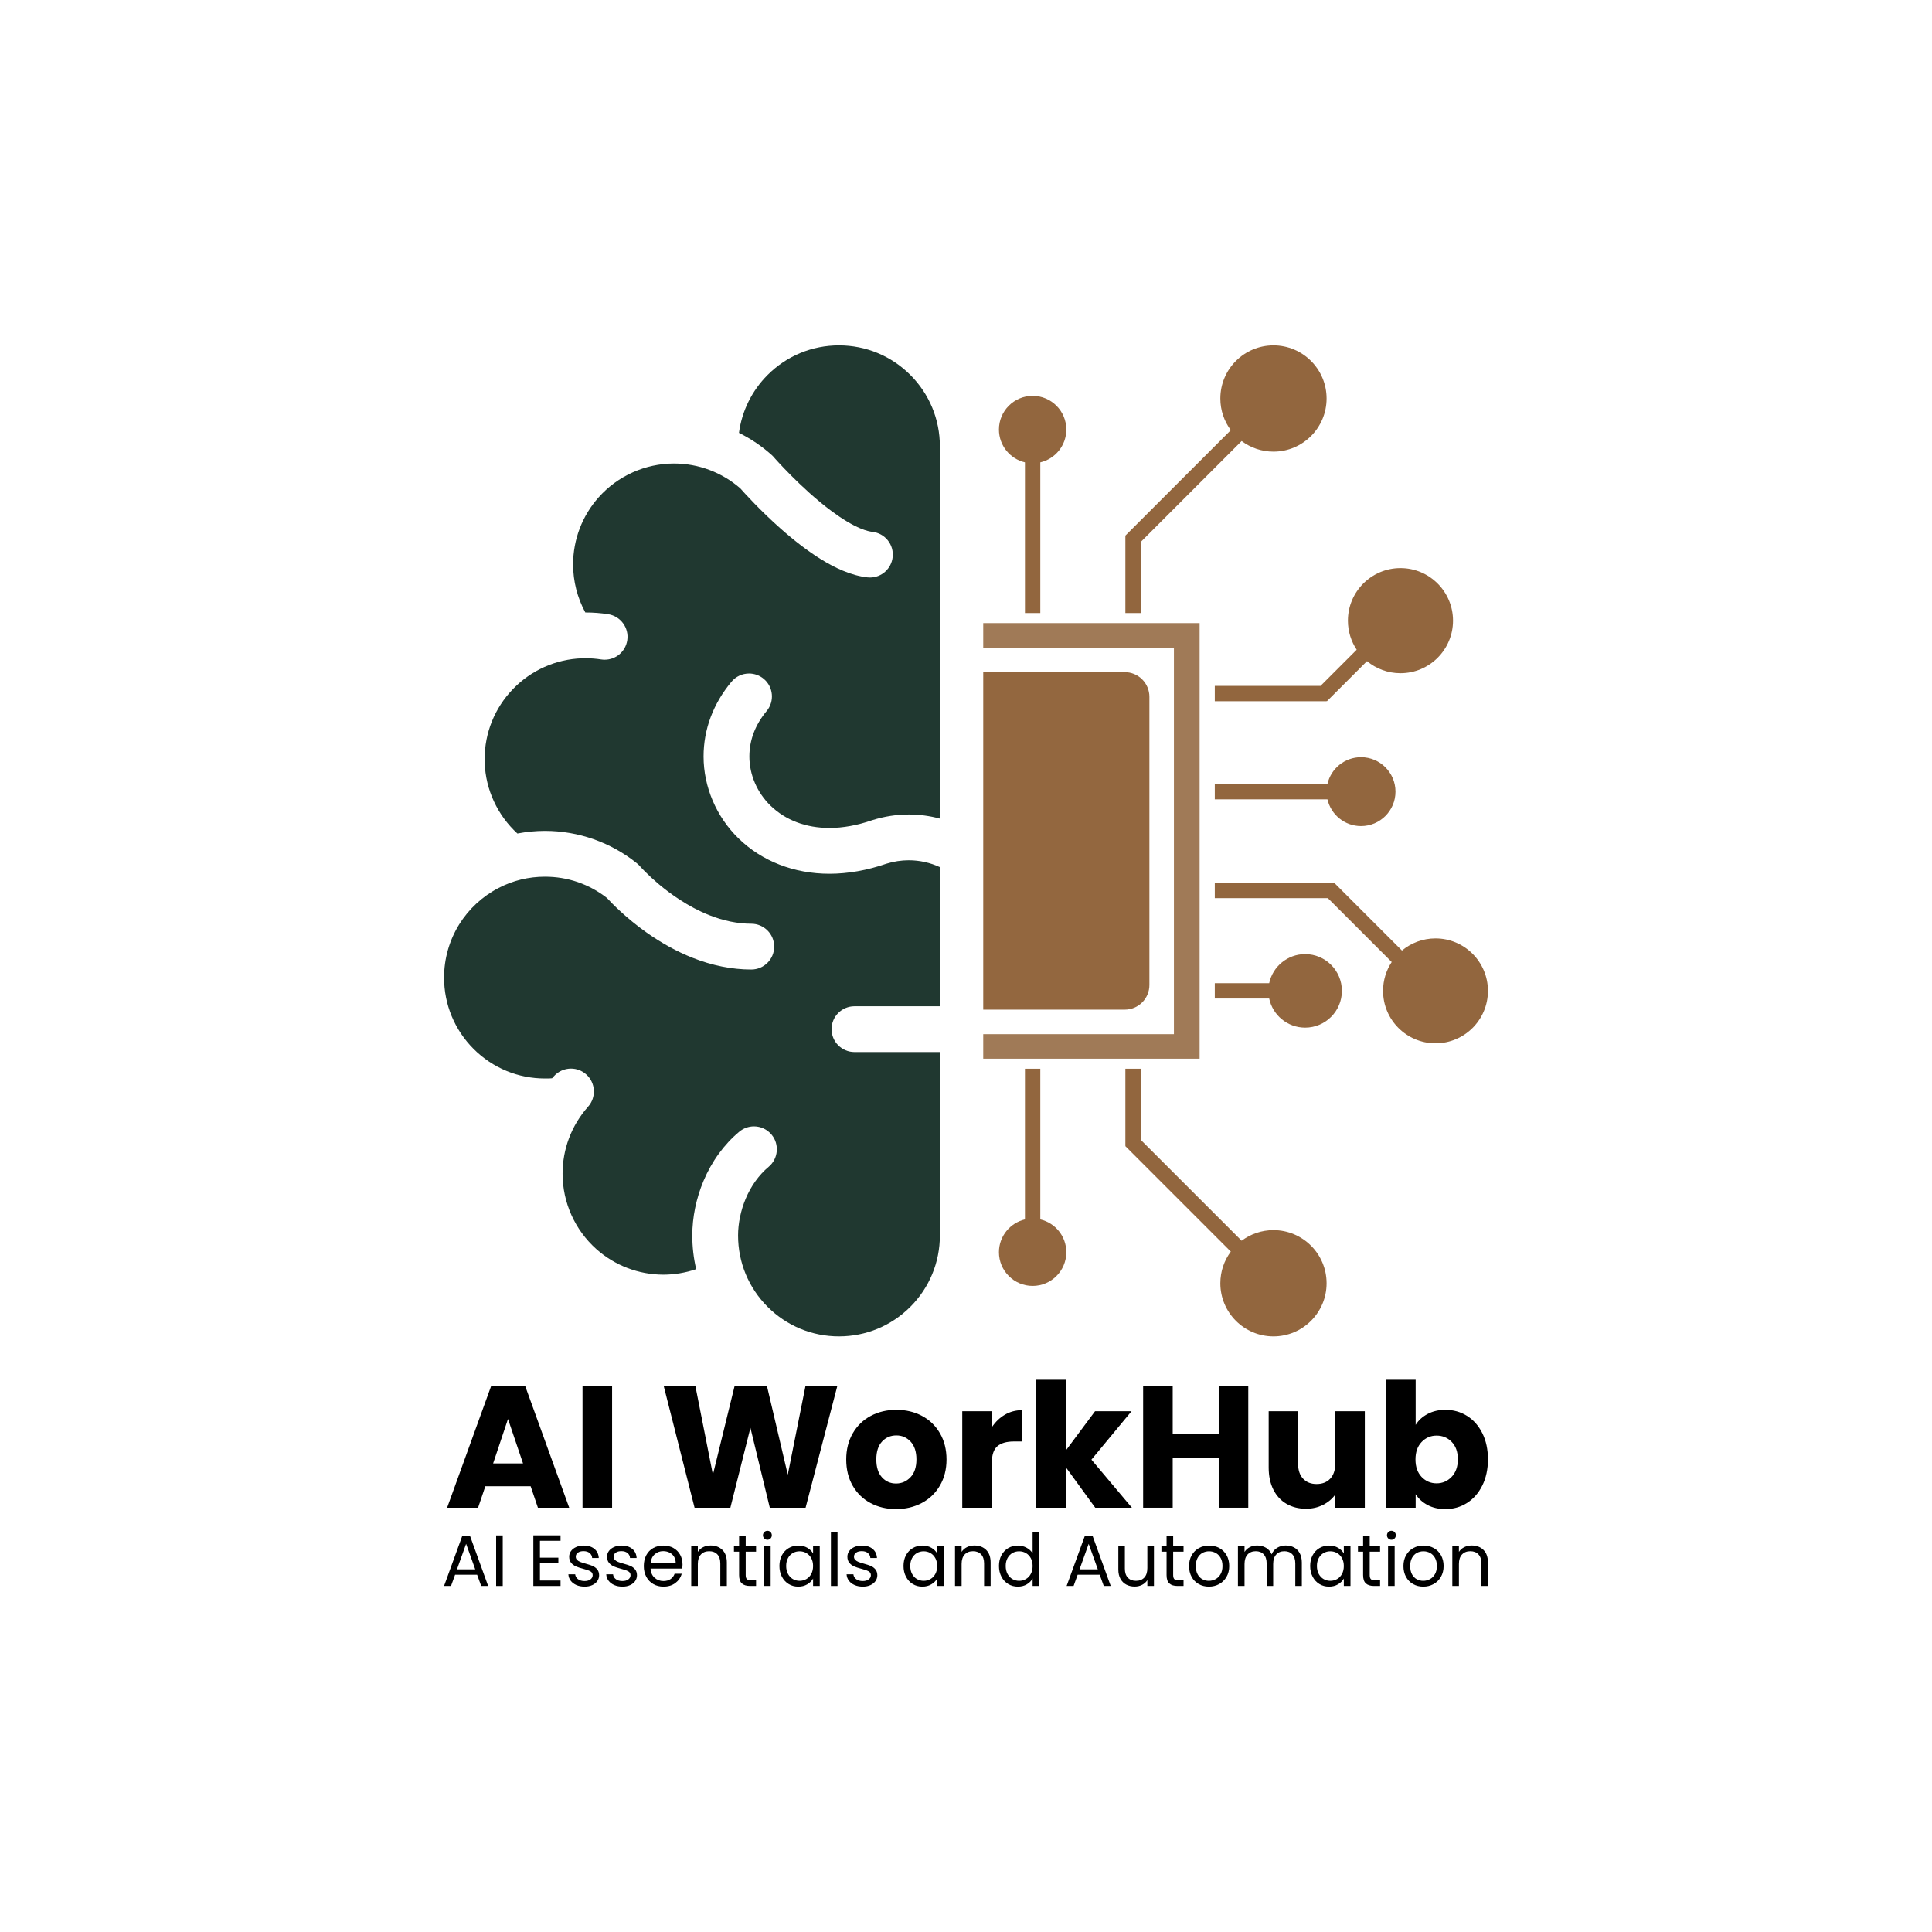
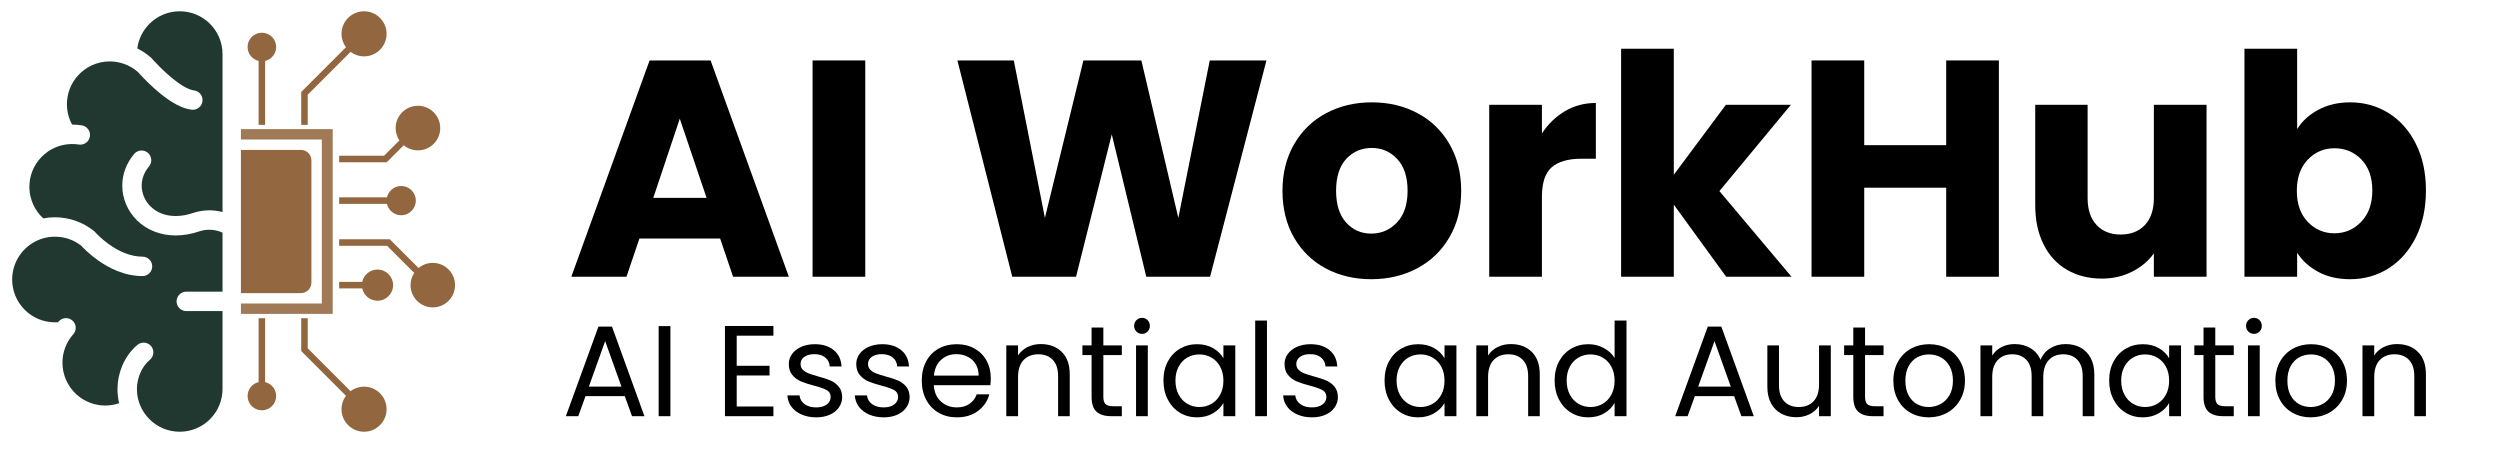
- <svg xmlns="http://www.w3.org/2000/svg" width="100%" height="100%" viewBox="0 0 2000 2000" version="1.1" style="fill-rule:evenodd;clip-rule:evenodd;stroke-linejoin:round;stroke-miterlimit:2;">
-   <g>
+ <svg xmlns="http://www.w3.org/2000/svg" viewBox="0 0 610 115" fill-rule="evenodd" clip-rule="evenodd">
+   <g transform="translate(-43 -33) scale(.1)">
    <path id="BRAIN" d="M868.508,357.54c-27.901,0.013 -54.129,10.869 -73.868,30.609c-16.291,16.291 -26.651,37.357 -29.661,59.956c12.212,6.053 23.578,13.716 33.862,22.901l1.672,1.642l1.733,1.986l3.478,3.824c3.146,3.402 7.723,8.281 13.323,13.881c10.133,10.179 25.657,24.845 42.114,36.994c10.915,8.071 21.139,14.183 29.6,17.693c5.873,2.439 9.967,3.266 12.375,3.539c6.309,0.707 11.956,3.824 15.899,8.761c3.96,4.94 5.751,11.127 5.042,17.422c-1.34,12.015 -11.457,21.08 -23.532,21.08l-2.62,-0.149c-8.101,-0.904 -16.382,-3.163 -25.325,-6.882c-7.438,-3.088 -15.027,-7.06 -23.234,-12.166c-12.872,-8.025 -26.771,-18.626 -41.3,-31.484c-21.273,-18.85 -37.55,-36.889 -41.736,-41.617c-19.045,-16.577 -43.364,-25.701 -68.583,-25.701c-29.739,0.015 -58.15,12.724 -77.933,34.886c-17.12,19.138 -26.529,43.844 -26.544,69.516c0,17.435 4.35,34.51 12.631,49.793l0.285,0c7.815,0 15.675,0.587 23.339,1.777c12.933,2.018 21.802,14.137 19.813,27.041c-1.823,11.639 -11.654,20.086 -23.398,20.086c-1.204,0 -2.439,-0.092 -3.673,-0.273c-5.24,-0.826 -10.662,-1.233 -16.082,-1.233c-1.25,0 -2.483,0.015 -3.75,0.044c-27.192,0.98 -52.608,12.317 -71.519,31.935c-18.85,19.574 -29.225,45.29 -29.225,72.392c0,1.25 0.015,2.515 0.046,3.78c0.992,27.991 13.265,54.401 33.877,73.296c9.456,-1.806 19.031,-2.725 28.533,-2.725c34.601,0 68.402,11.924 95.219,33.575l2.349,2.139l1.793,2.018c0.814,0.887 2.062,2.196 3.704,3.855c4.652,4.696 9.682,9.305 14.936,13.716c11.639,9.758 30.083,23.203 51.962,31.891c14.92,5.917 29.6,8.914 43.62,8.914c13.068,0 23.698,10.628 23.698,23.698c0,13.07 -10.63,23.7 -23.698,23.7c-20.103,-0.017 -40.654,-4.141 -61.101,-12.27c-15.901,-6.322 -31.786,-15.058 -47.232,-25.974c-21.456,-15.19 -36.182,-30.443 -41.12,-35.851c-18.473,-14.393 -40.623,-22.011 -64.125,-22.011c-16.937,0 -33.109,3.931 -48.06,11.715c-16.728,8.673 -30.836,21.741 -40.788,37.762c-10.194,16.457 -15.597,35.473 -15.614,54.986c0.017,27.87 10.871,54.099 30.594,73.852c19.74,19.725 45.982,30.58 73.868,30.594c3.448,0 5.105,-0.015 6.49,-0.164l0.933,-0.122l1.762,-2.003c4.501,-5.074 10.962,-7.964 17.737,-7.964c5.798,0 11.383,2.108 15.733,5.978c4.728,4.199 7.545,9.997 7.92,16.335c0.361,6.309 -1.747,12.392 -5.961,17.12c-8.583,9.68 -15.236,20.673 -19.725,32.612c-4.426,11.79 -6.67,24.151 -6.67,36.784c0.013,29.812 12.782,58.269 35.02,78.082c19.138,17.013 43.771,26.395 69.336,26.41c11.444,0 23.022,-1.957 33.953,-5.691c-2.681,-11.383 -4.021,-23.066 -4.021,-34.871c0,-18.867 4.006,-38.334 11.564,-56.356c8.493,-20.266 21.319,-37.929 37.101,-51.087c4.26,-3.553 9.651,-5.51 15.176,-5.51c7.064,0 13.686,3.102 18.204,8.522c8.342,10.028 7.002,24.994 -3.01,33.367c-9.984,8.31 -18.204,19.725 -23.79,33.049c-5.074,12.09 -7.874,25.596 -7.859,38.02c0,27.884 10.869,54.112 30.594,73.868c19.74,19.725 45.969,30.58 73.868,30.594c27.884,-0.013 54.129,-10.869 73.868,-30.594c19.708,-19.74 30.565,-45.984 30.58,-73.868l0,-189.909l-88.444,0c-13.053,0 -23.683,-10.616 -23.683,-23.685c0,-13.068 10.63,-23.7 23.683,-23.7l88.444,0l0,-144.032c-10.06,-4.636 -21.051,-7.077 -32.163,-7.09c-7.799,0 -15.597,1.204 -23.171,3.553c-19.815,6.85 -39.794,10.404 -59.022,10.404c-36.602,0 -69.952,-13.009 -94.103,-36.619c-22.964,-22.404 -36.153,-53.3 -36.165,-84.784c-0.015,-27.989 9.965,-54.745 28.908,-77.375c4.516,-5.422 11.142,-8.508 18.188,-8.508c5.542,0 10.932,1.959 15.178,5.51c10.028,8.388 11.369,23.339 3.012,33.367c-11.834,14.213 -17.856,30.036 -17.871,47.022c0,18.746 7.964,37.294 21.86,50.861c15.538,15.102 36.633,23.098 61.011,23.127c14.003,0 28.862,-2.695 44.144,-7.994c12.843,-4.036 25.401,-5.949 38.049,-5.949c10.915,0 21.667,1.416 32.147,4.262l0,-385.423c-0.017,-27.884 -10.871,-54.129 -30.58,-73.852c-19.74,-19.742 -45.984,-30.597 -73.868,-30.611Z" style="fill:#203830;fill-rule:nonzero;" />
    <g id="CHIP">
      <path d="M1017.839,670.417l0,-25.386l223.999,0l0,450.904l-223.999,0l0,-25.386l197.404,0l0,-400.132l-197.404,0Z" style="fill:#92663e;fill-opacity:0.87;" />
      <path d="M1164.327,695.803c6.771,-0 13.265,2.69 18.053,7.478c4.788,4.788 7.478,11.282 7.478,18.053l-0,298.299c0,6.771 -2.69,13.265 -7.478,18.053c-4.788,4.788 -11.282,7.478 -18.053,7.478l-146.488,0l0,-349.36l146.488,0Z" style="fill:#92663e;fill-opacity:0.99;" />
      <path d="M1373.282,725.567l0,0.34l-115.734,0l0,-15.893l109.491,0l37.414,-37.414c-5.743,-8.622 -9.091,-18.973 -9.091,-30.1c0,-30.023 24.375,-54.399 54.399,-54.399c30.023,0 54.399,24.375 54.399,54.399c0,30.023 -24.375,54.399 -54.399,54.399c-13.163,0 -25.24,-4.685 -34.653,-12.477l-41.486,41.486l-0.34,-0.34Z" style="fill:#92663e;" />
      <path d="M1374.172,827.452l-116.624,0l0,-15.893l116.624,0c3.616,-15.862 17.82,-27.715 34.771,-27.715c19.682,0 35.661,15.979 35.661,35.661c0,19.682 -15.979,35.661 -35.661,35.661c-16.951,0 -31.156,-11.852 -34.771,-27.715Z" style="fill:#92663e;" />
      <path d="M1313.858,1033.679l-56.31,0l0,-15.893l56.31,-0c3.658,-17.192 18.943,-30.105 37.219,-30.105c21.001,0 38.051,17.05 38.051,38.051c0,21.001 -17.05,38.051 -38.051,38.051c-18.276,0 -33.56,-12.913 -37.219,-30.105Z" style="fill:#92663e;" />
      <path d="M1374.562,929.745l-117.014,0l0,-15.893l123.597,0l70.164,70.164c9.413,-7.845 21.519,-12.566 34.718,-12.566c29.959,0 54.282,24.323 54.282,54.282c0,29.959 -24.323,54.282 -54.282,54.282c-29.959,0 -54.282,-24.323 -54.282,-54.282c0,-11.025 3.294,-21.287 8.95,-29.854l-66.134,-66.134Z" style="fill:#92663e;" />
      <path d="M1061.025,478.636c-15.426,-3.6 -26.93,-17.45 -26.93,-33.966c0,-19.249 15.628,-34.877 34.877,-34.877c19.249,0 34.877,15.628 34.877,34.877c0,16.516 -11.505,30.366 -26.93,33.966l0,156.002l-15.893,-0l0,-156.002Z" style="fill:#92663e;" />
      <path d="M1165.214,554.677l-0.228,-0.228l109.14,-109.14c-6.809,-9.155 -10.839,-20.497 -10.839,-32.772c0,-30.354 24.643,-54.997 54.997,-54.997c30.354,0 54.997,24.643 54.997,54.997c0,30.354 -24.643,54.997 -54.997,54.997c-12.351,0 -23.757,-4.08 -32.942,-10.966l-104.464,104.464l0,73.607l-15.893,-0l0,-79.962l0.228,-0Z" style="fill:#92663e;" />
      <path d="M1061.025,1262.329c-15.426,3.6 -26.93,17.45 -26.93,33.966c0,19.249 15.628,34.877 34.877,34.877c19.249,0 34.877,-15.628 34.877,-34.877c0,-16.516 -11.505,-30.366 -26.93,-33.966l0,-156.002l-15.893,0l0,156.002Z" style="fill:#92663e;" />
      <path d="M1165.214,1186.289l-0.228,0.228l109.14,109.14c-6.809,9.155 -10.839,20.497 -10.839,32.772c0,30.354 24.643,54.997 54.997,54.997c30.354,0 54.997,-24.643 54.997,-54.997c0,-30.354 -24.643,-54.997 -54.997,-54.997c-12.351,0 -23.757,4.08 -32.942,10.966l-104.464,-104.464l0,-73.607l-15.893,0l0,79.962l0.228,0Z" style="fill:#92663e;" />
    </g>
+   </g>
+   <g transform="translate(-55 -588) scale(.42)">
    <g id="TEXT">
      <g aria-label="AI WorkHub" transform="translate(459.996 1560.775) scale(0.179008 -0.179008)">
        <path d="M499 124H237L195 0H16L270 702H468L722 0H541ZM455 256 368 513 282 256Z" transform="translate(0 0)" />
        <path d="M233 702V0H62V702Z" transform="translate(737 0)" />
        <path d="M1028 702 845 0H638L526 462L410 0H203L25 702H208L309 191L434 702H622L742 191L844 702Z" transform="translate(1244 0)" />
        <path d="M28 279Q28 365 66.0 430.5Q104 496 170.0 531.0Q236 566 318 566Q400 566 466.0 531.0Q532 496 570.0 430.5Q608 365 608 279Q608 193 569.5 127.5Q531 62 464.5 27.0Q398 -8 316 -8Q234 -8 168.5 27.0Q103 62 65.5 127.0Q28 192 28 279ZM434 279Q434 346 400.5 382.0Q367 418 318 418Q268 418 235.0 382.5Q202 347 202 279Q202 212 234.5 176.0Q267 140 316 140Q365 140 399.5 176.0Q434 212 434 279Z" transform="translate(2296 0)" />
        <path d="M408 564V383H361Q297 383 265.0 355.5Q233 328 233 259V0H62V558H233V465Q263 511 308.0 537.5Q353 564 408 564Z" transform="translate(2933 0)" />
        <path d="M403 0 233 234V0H62V740H233V331L402 558H613L381 278L615 0Z" transform="translate(3361 0)" />
        <path d="M670 702V0H499V289H233V0H62V702H233V427H499V702Z" transform="translate(3979 0)" />
        <path d="M613 558V0H442V76Q416 39 371.5 16.5Q327 -6 273 -6Q209 -6 160.0 22.5Q111 51 84.0 105.0Q57 159 57 232V558H227V255Q227 199 256.0 168.0Q285 137 334 137Q384 137 413.0 168.0Q442 199 442 255V558Z" transform="translate(4710 0)" />
        <path d="M405 566Q474 566 530.0 531.0Q586 496 618.5 431.0Q651 366 651 280Q651 194 618.5 128.5Q586 63 530.0 27.5Q474 -8 405 -8Q346 -8 302.0 15.5Q258 39 233 78V0H62V740H233V479Q257 518 302.0 542.0Q347 566 405 566ZM354 417Q303 417 267.5 380.0Q232 343 232 279Q232 215 267.5 178.0Q303 141 354 141Q405 141 441.0 178.5Q477 216 477 280Q477 344 441.5 380.5Q406 417 354 417Z" transform="translate(5384 0)" />
      </g>
      <g aria-label="AI Essentials and Automation" transform="translate(457.213 1641.785) scale(0.075079 -0.075079)">
        <path d="M489 155H185L129 0H33L285 693H390L641 0H545ZM463 229 337 581 211 229Z" transform="translate(0 0)" />
        <path d="M168 697V0H77V697Z" transform="translate(674 0)" />
        <path d="M168 623V390H422V315H168V75H452V0H77V698H452V623Z" transform="translate(1187 0)" />
        <path d="M47 161H141Q145 120 179.5 94.0Q214 68 270 68Q322 68 352.0 91.0Q382 114 382 149Q382 185 350.0 202.5Q318 220 251 237Q190 253 151.5 269.5Q113 286 85.5 318.5Q58 351 58 404Q58 446 83.0 481.0Q108 516 154.0 536.5Q200 557 259 557Q350 557 406.0 511.0Q462 465 466 385H375Q372 428 340.5 454.0Q309 480 256 480Q207 480 178.0 459.0Q149 438 149 404Q149 377 166.5 359.5Q184 342 210.5 331.5Q237 321 284 308Q343 292 380.0 276.5Q417 261 443.5 230.0Q470 199 471 149Q471 104 446.0 68.0Q421 32 375.5 11.5Q330 -9 271 -9Q208 -9 158.0 12.5Q108 34 79.0 72.5Q50 111 47 161Z" transform="translate(1700 0)" />
        <path d="M47 161H141Q145 120 179.5 94.0Q214 68 270 68Q322 68 352.0 91.0Q382 114 382 149Q382 185 350.0 202.5Q318 220 251 237Q190 253 151.5 269.5Q113 286 85.5 318.5Q58 351 58 404Q58 446 83.0 481.0Q108 516 154.0 536.5Q200 557 259 557Q350 557 406.0 511.0Q462 465 466 385H375Q372 428 340.5 454.0Q309 480 256 480Q207 480 178.0 459.0Q149 438 149 404Q149 377 166.5 359.5Q184 342 210.5 331.5Q237 321 284 308Q343 292 380.0 276.5Q417 261 443.5 230.0Q470 199 471 149Q471 104 446.0 68.0Q421 32 375.5 11.5Q330 -9 271 -9Q208 -9 158.0 12.5Q108 34 79.0 72.5Q50 111 47 161Z" transform="translate(2222 0)" />
        <path d="M574 240H136Q141 159 191.5 113.5Q242 68 314 68Q373 68 412.5 95.5Q452 123 468 169H566Q544 90 478.0 40.5Q412 -9 314 -9Q236 -9 174.5 26.0Q113 61 78.0 125.5Q43 190 43 275Q43 360 77.0 424.0Q111 488 172.5 522.5Q234 557 314 557Q392 557 452.0 523.0Q512 489 544.5 429.5Q577 370 577 295Q577 269 574 240ZM310 480Q241 480 192.5 436.0Q144 392 137 314H483Q483 366 460.0 403.5Q437 441 397.5 460.5Q358 480 310 480Z" transform="translate(2744 0)" />
        <path d="M568 323V0H478V310Q478 392 437.0 435.5Q396 479 325 479Q253 479 210.5 434.0Q168 389 168 303V0H77V548H168V470Q195 512 241.5 535.0Q288 558 344 558Q444 558 506.0 497.5Q568 437 568 323Z" transform="translate(3364 0)" />
        <path d="M188 473V150Q188 110 205.0 93.5Q222 77 264 77H331V0H249Q173 0 135.0 35.0Q97 70 97 150V473H26V548H97V686H188V548H331V473Z" transform="translate(4004 0)" />
        <path d="M62 699Q62 725 80.0 743.0Q98 761 124 761Q149 761 166.5 743.0Q184 725 184 699Q184 673 166.5 655.0Q149 637 124 637Q98 637 80.0 655.0Q62 673 62 699ZM168 548V0H77V548Z" transform="translate(4368 0)" />
        <path d="M303 557Q375 557 428.0 526.0Q481 495 507 448V548H599V0H507V102Q480 54 426.5 22.5Q373 -9 302 -9Q229 -9 170.0 27.0Q111 63 77.0 128.0Q43 193 43 276Q43 360 77.0 423.5Q111 487 170.5 522.0Q230 557 303 557ZM321 478Q270 478 228.0 454.0Q186 430 161.0 384.0Q136 338 136 276Q136 213 161.0 166.5Q186 120 228.0 95.5Q270 71 321 71Q372 71 414.5 95.5Q457 120 482.0 166.5Q507 213 507 275Q507 337 482.0 383.0Q457 429 414.5 453.5Q372 478 321 478Z" transform="translate(4614 0)" />
        <path d="M168 740V0H77V740Z" transform="translate(5290 0)" />
        <path d="M47 161H141Q145 120 179.5 94.0Q214 68 270 68Q322 68 352.0 91.0Q382 114 382 149Q382 185 350.0 202.5Q318 220 251 237Q190 253 151.5 269.5Q113 286 85.5 318.5Q58 351 58 404Q58 446 83.0 481.0Q108 516 154.0 536.5Q200 557 259 557Q350 557 406.0 511.0Q462 465 466 385H375Q372 428 340.5 454.0Q309 480 256 480Q207 480 178.0 459.0Q149 438 149 404Q149 377 166.5 359.5Q184 342 210.5 331.5Q237 321 284 308Q343 292 380.0 276.5Q417 261 443.5 230.0Q470 199 471 149Q471 104 446.0 68.0Q421 32 375.5 11.5Q330 -9 271 -9Q208 -9 158.0 12.5Q108 34 79.0 72.5Q50 111 47 161Z" transform="translate(5536 0)" />
        <path d="M303 557Q375 557 428.0 526.0Q481 495 507 448V548H599V0H507V102Q480 54 426.5 22.5Q373 -9 302 -9Q229 -9 170.0 27.0Q111 63 77.0 128.0Q43 193 43 276Q43 360 77.0 423.5Q111 487 170.5 522.0Q230 557 303 557ZM321 478Q270 478 228.0 454.0Q186 430 161.0 384.0Q136 338 136 276Q136 213 161.0 166.5Q186 120 228.0 95.5Q270 71 321 71Q372 71 414.5 95.5Q457 120 482.0 166.5Q507 213 507 275Q507 337 482.0 383.0Q457 429 414.5 453.5Q372 478 321 478Z" transform="translate(6325 0)" />
        <path d="M568 323V0H478V310Q478 392 437.0 435.5Q396 479 325 479Q253 479 210.5 434.0Q168 389 168 303V0H77V548H168V470Q195 512 241.5 535.0Q288 558 344 558Q444 558 506.0 497.5Q568 437 568 323Z" transform="translate(7001 0)" />
        <path d="M304 557Q368 557 423.0 527.5Q478 498 507 450V740H599V0H507V103Q480 54 427.0 22.5Q374 -9 303 -9Q230 -9 170.5 27.0Q111 63 77.0 128.0Q43 193 43 276Q43 360 77.0 423.5Q111 487 170.5 522.0Q230 557 304 557ZM321 478Q270 478 228.0 454.0Q186 430 161.0 384.0Q136 338 136 276Q136 213 161.0 166.5Q186 120 228.0 95.5Q270 71 321 71Q372 71 414.5 95.5Q457 120 482.0 166.5Q507 213 507 275Q507 337 482.0 383.0Q457 429 414.5 453.5Q372 478 321 478Z" transform="translate(7641 0)" />
        <path d="M489 155H185L129 0H33L285 693H390L641 0H545ZM463 229 337 581 211 229Z" transform="translate(8584 0)" />
        <path d="M563 548V0H472V81Q446 39 399.5 15.5Q353 -8 297 -8Q233 -8 182.0 18.5Q131 45 101.5 98.0Q72 151 72 227V548H162V239Q162 158 203.0 114.5Q244 71 315 71Q388 71 430.0 116.0Q472 161 472 247V548Z" transform="translate(9258 0)" />
        <path d="M188 473V150Q188 110 205.0 93.5Q222 77 264 77H331V0H249Q173 0 135.0 35.0Q97 70 97 150V473H26V548H97V686H188V548H331V473Z" transform="translate(9898 0)" />
        <path d="M43 275Q43 359 79.5 423.5Q116 488 179.0 522.5Q242 557 320 557Q398 557 461.0 522.5Q524 488 560.5 424.0Q597 360 597 275Q597 190 559.5 125.5Q522 61 458.0 26.0Q394 -9 316 -9Q239 -9 176.5 26.0Q114 61 78.5 125.5Q43 190 43 275ZM504 275Q504 341 478.0 387.0Q452 433 410.0 455.5Q368 478 319 478Q269 478 227.5 455.5Q186 433 161.0 387.0Q136 341 136 275Q136 208 160.5 162.0Q185 116 226.0 93.5Q267 71 316 71Q365 71 408.0 94.0Q451 117 477.5 163.0Q504 209 504 275Z" transform="translate(10262 0)" />
        <path d="M958 323V0H868V310Q868 392 827.5 435.5Q787 479 718 479Q647 479 605.0 433.5Q563 388 563 302V0H473V310Q473 392 432.5 435.5Q392 479 323 479Q252 479 210.0 433.5Q168 388 168 302V0H77V548H168V469Q195 512 240.5 535.0Q286 558 341 558Q410 558 463.0 527.0Q516 496 542 436Q565 494 618.0 526.0Q671 558 736 558Q800 558 850.0 531.5Q900 505 929.0 452.0Q958 399 958 323Z" transform="translate(10902 0)" />
        <path d="M303 557Q375 557 428.0 526.0Q481 495 507 448V548H599V0H507V102Q480 54 426.5 22.5Q373 -9 302 -9Q229 -9 170.0 27.0Q111 63 77.0 128.0Q43 193 43 276Q43 360 77.0 423.5Q111 487 170.5 522.0Q230 557 303 557ZM321 478Q270 478 228.0 454.0Q186 430 161.0 384.0Q136 338 136 276Q136 213 161.0 166.5Q186 120 228.0 95.5Q270 71 321 71Q372 71 414.5 95.5Q457 120 482.0 166.5Q507 213 507 275Q507 337 482.0 383.0Q457 429 414.5 453.5Q372 478 321 478Z" transform="translate(11932 0)" />
        <path d="M188 473V150Q188 110 205.0 93.5Q222 77 264 77H331V0H249Q173 0 135.0 35.0Q97 70 97 150V473H26V548H97V686H188V548H331V473Z" transform="translate(12608 0)" />
        <path d="M62 699Q62 725 80.0 743.0Q98 761 124 761Q149 761 166.5 743.0Q184 725 184 699Q184 673 166.5 655.0Q149 637 124 637Q98 637 80.0 655.0Q62 673 62 699ZM168 548V0H77V548Z" transform="translate(12972 0)" />
        <path d="M43 275Q43 359 79.5 423.5Q116 488 179.0 522.5Q242 557 320 557Q398 557 461.0 522.5Q524 488 560.5 424.0Q597 360 597 275Q597 190 559.5 125.5Q522 61 458.0 26.0Q394 -9 316 -9Q239 -9 176.5 26.0Q114 61 78.5 125.5Q43 190 43 275ZM504 275Q504 341 478.0 387.0Q452 433 410.0 455.5Q368 478 319 478Q269 478 227.5 455.5Q186 433 161.0 387.0Q136 341 136 275Q136 208 160.5 162.0Q185 116 226.0 93.5Q267 71 316 71Q365 71 408.0 94.0Q451 117 477.5 163.0Q504 209 504 275Z" transform="translate(13218 0)" />
        <path d="M568 323V0H478V310Q478 392 437.0 435.5Q396 479 325 479Q253 479 210.5 434.0Q168 389 168 303V0H77V548H168V470Q195 512 241.5 535.0Q288 558 344 558Q444 558 506.0 497.5Q568 437 568 323Z" transform="translate(13858 0)" />
      </g>
    </g>
  </g>
</svg>
